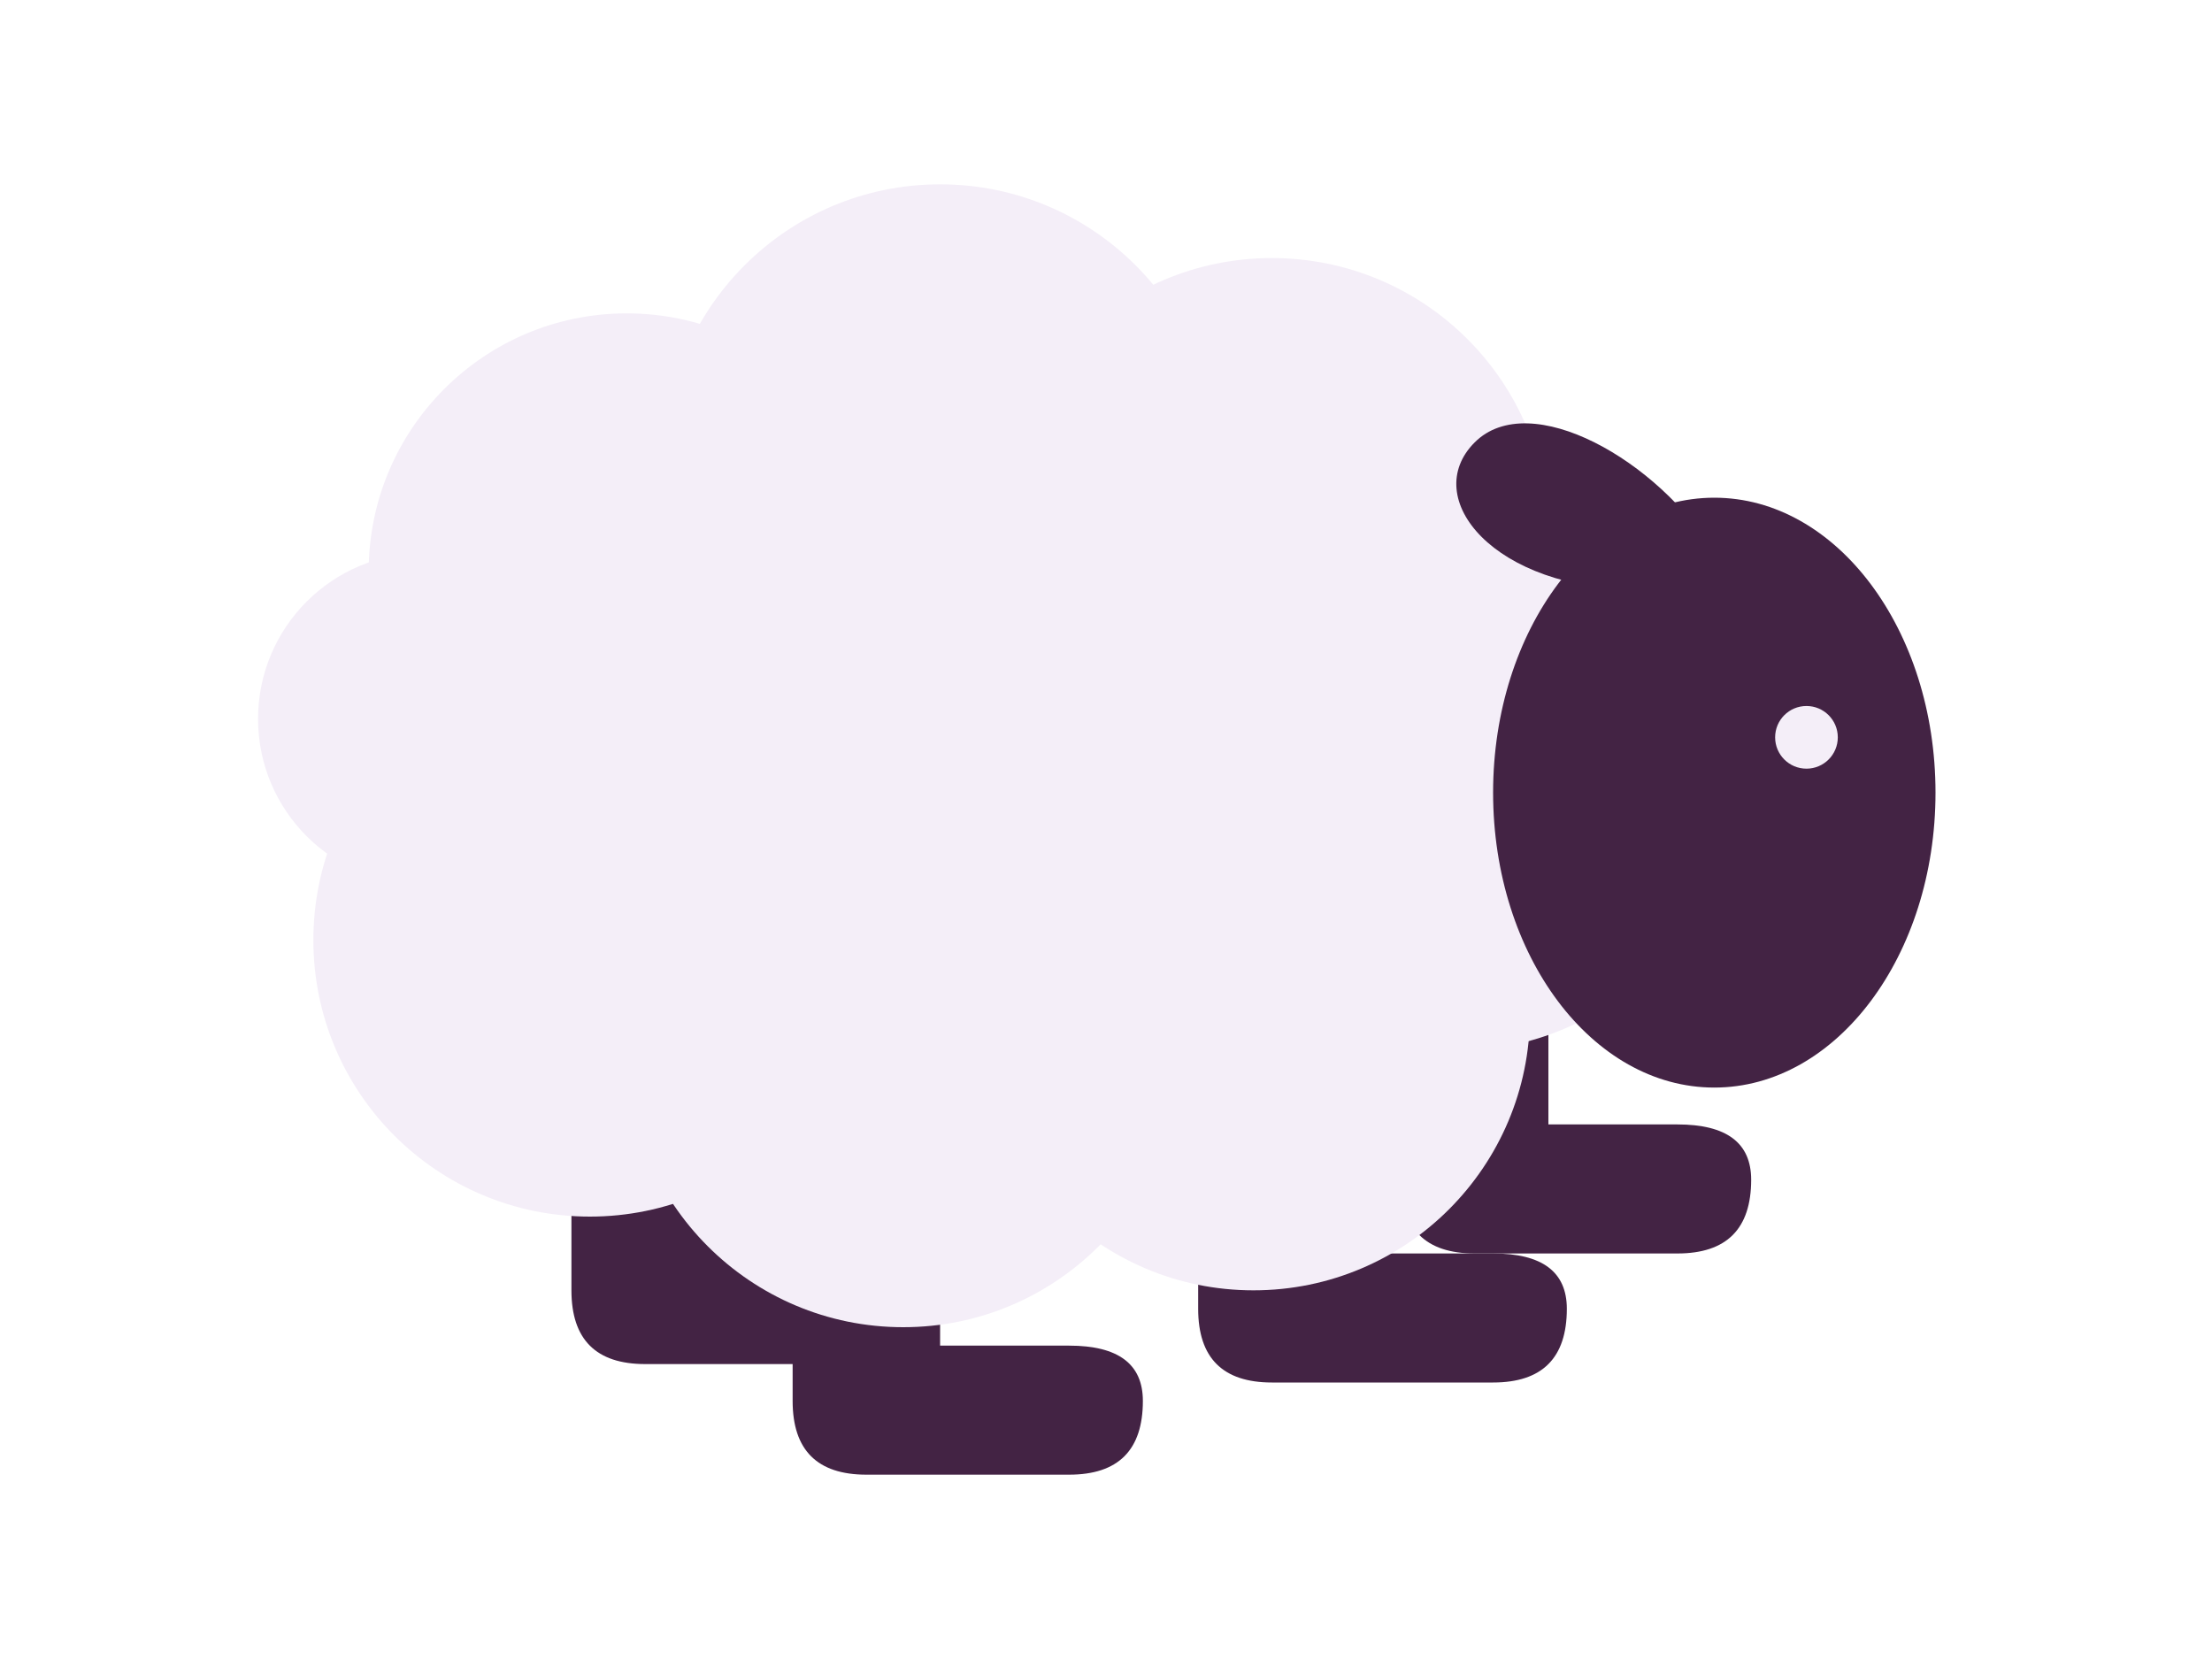
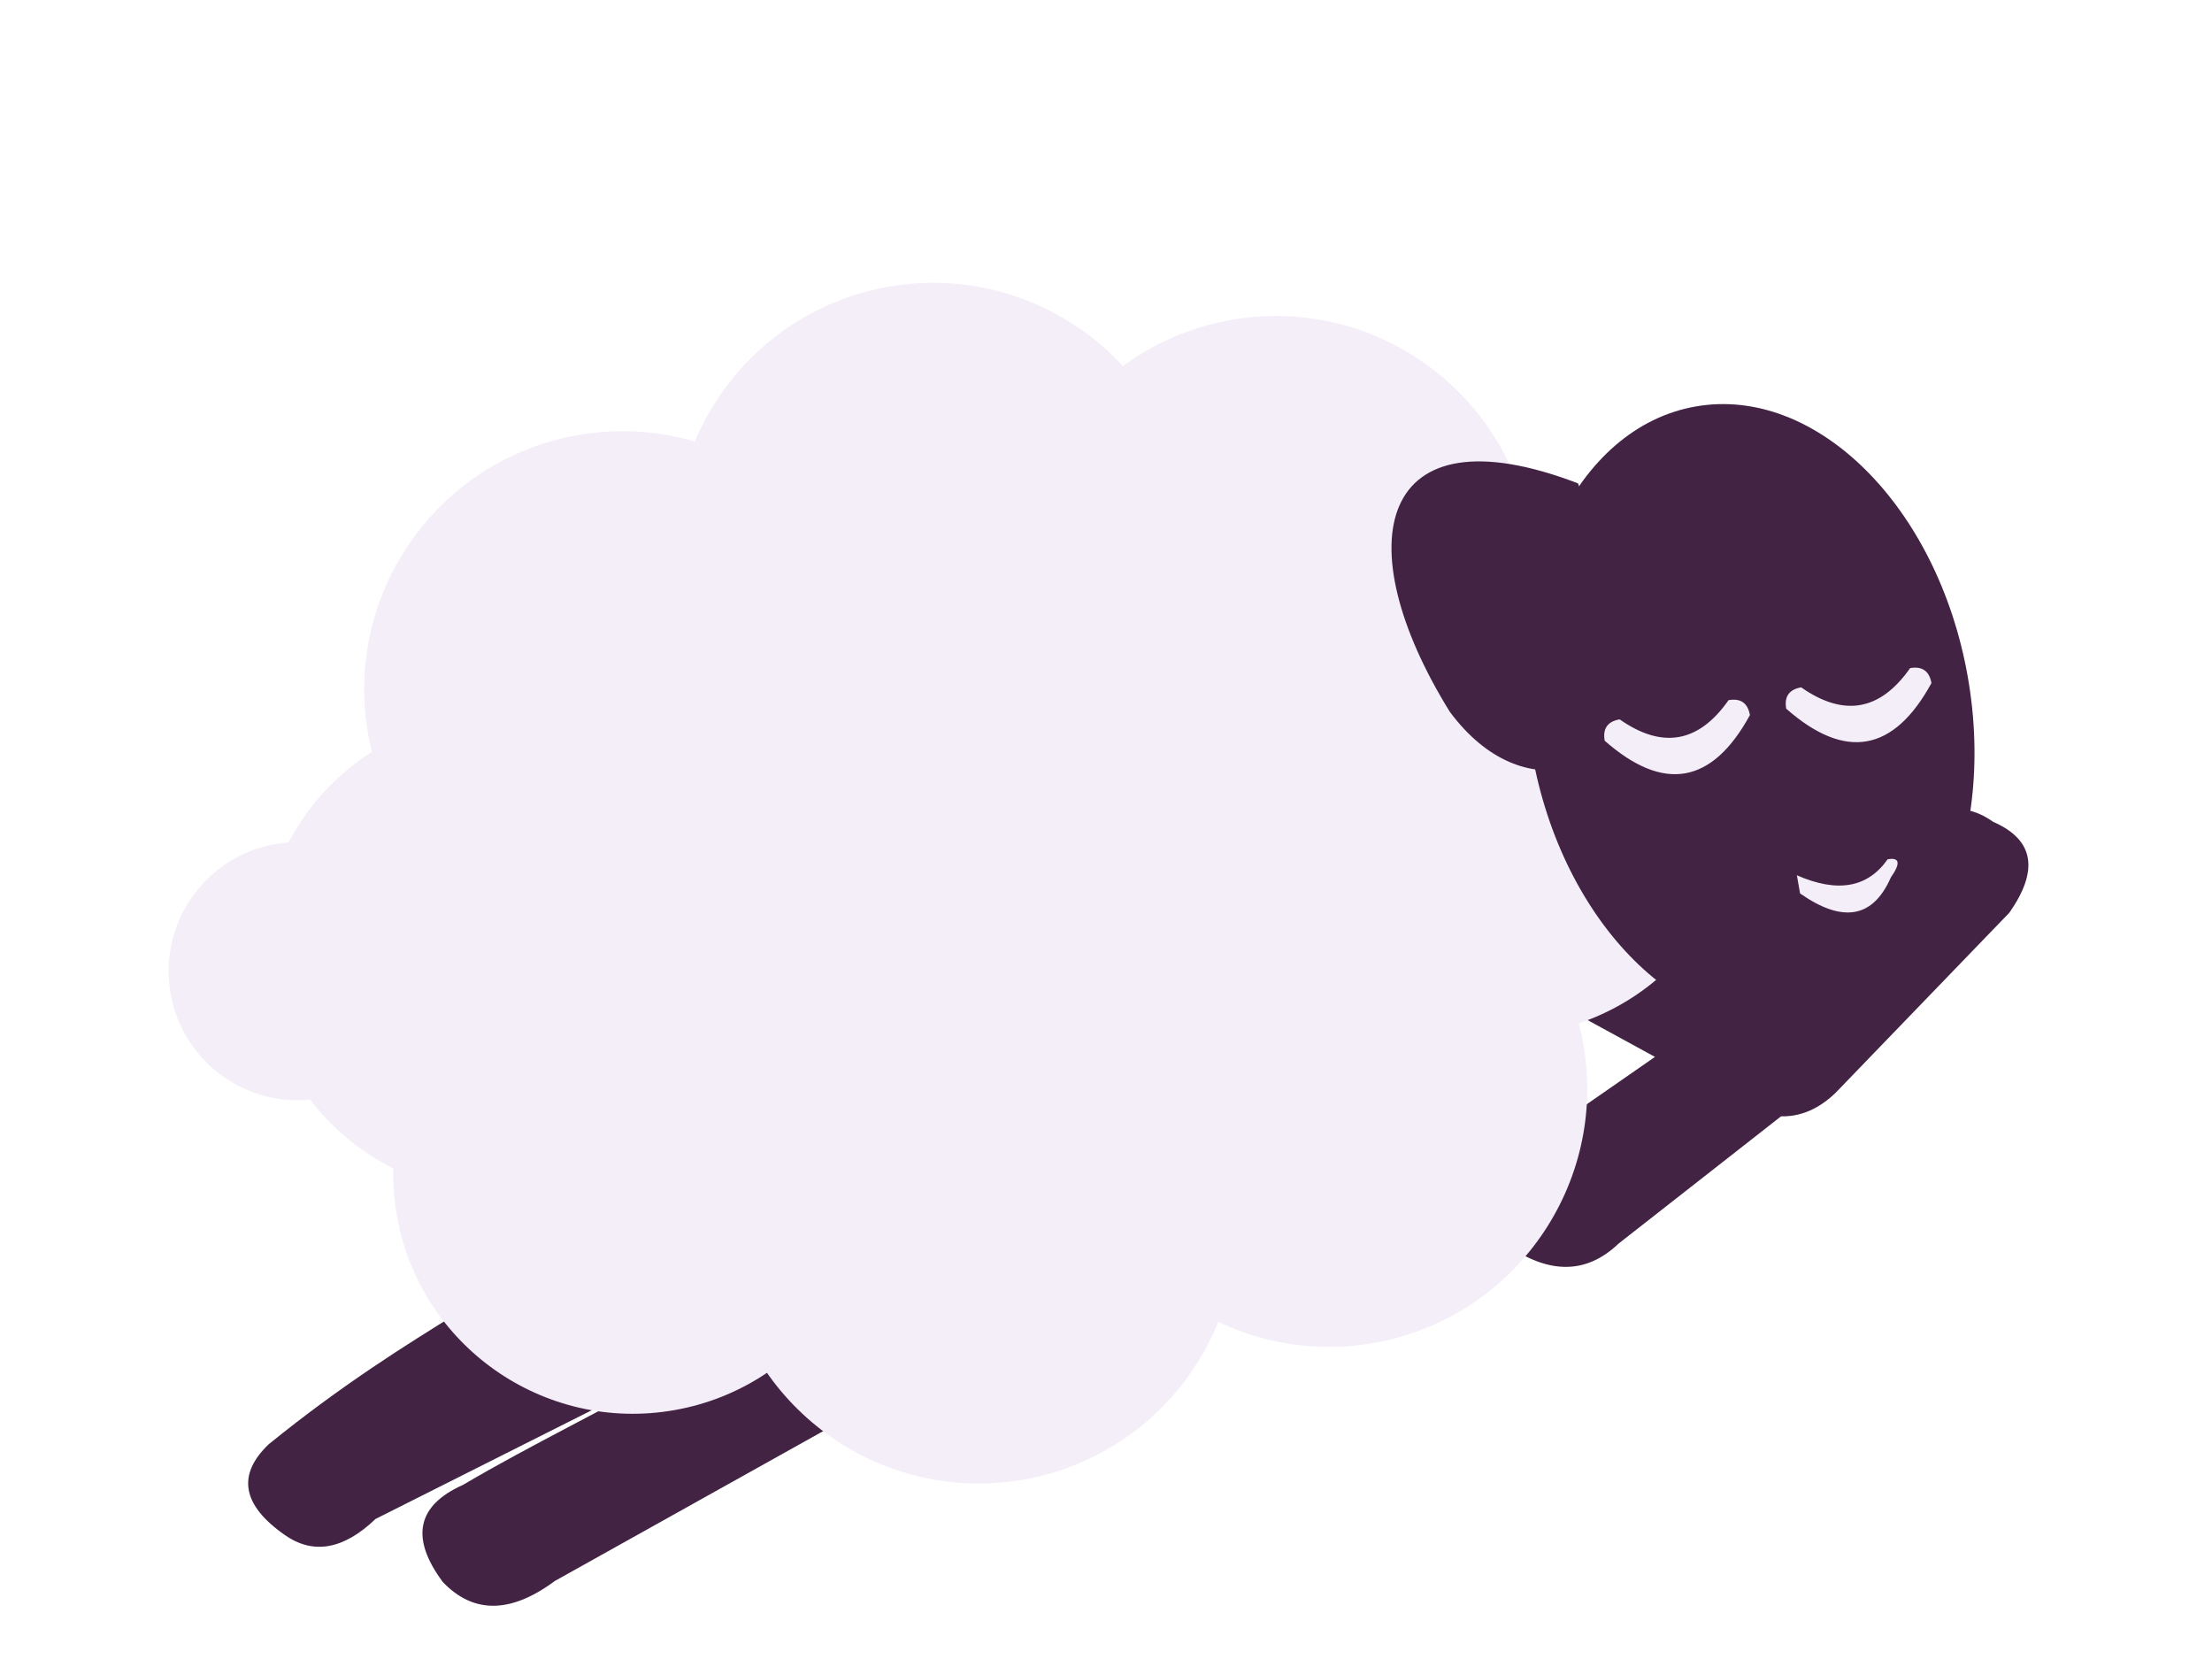
- <svg xmlns="http://www.w3.org/2000/svg" viewBox="0 0 120 90">
-   <g fill="#432344">
-     <path d="M 34 54 Q 31 54 31 58 L 31 70 Q 31 74 35 74 L 47 74 Q 51 74 51 70 Q 51 67 47 67 L 39 67 L 39 58 Q 39 54 34 54 Z" />
-     <path d="M 47 57 Q 43 57 43 61 L 43 76 Q 43 80 47 80 L 58 80 Q 62 80 62 76 Q 62 73 58 73 L 51 73 L 51 61 Q 51 57 47 57 Z" />
-     <path d="M 69 55 Q 65 55 65 59 L 65 71 Q 65 75 69 75 L 81 75 Q 85 75 85 71 Q 85 68 81 68 L 73 68 L 73 59 Q 73 55 69 55 Z" />
-     <path d="M 80 52 Q 76 52 76 56 L 76 64 Q 76 68 80 68 L 91 68 Q 95 68 95 64 Q 95 61 91 61 L 84 61 L 84 56 Q 84 52 80 52 Z" />
+ <svg xmlns="http://www.w3.org/2000/svg" width="120" height="90" viewBox="0 0 120 90">
+   <g id="jump-pose" transform="rotate(-10 60 48)">
+     <g id="legs">
+       <path d="M 29 61 C 25 64 19 65 10 70 Q 7 72 10 75 Q 12 77 15 75 L 35 69 Z M 43 64 C 38 69 28 71 20 74 Q 16 75 18 79 Q 20 82 24 80 L 47 72 Z M 68 61 L 78 71 Q 81 74 84 72 L 99 64 Q 102 62 100 59 Q 98 57 95 59 L 82 65 L 75 57 Z M 81 57 L 91 65 Q 94 68 97 66 L 108 58 Q 111 55 108 53 Q 106 51 104 53 L 94 59 L 87 53 Z" fill="#432344" />
+     </g>
+     <g id="wool">
+       <ellipse cx="54" cy="48" rx="32" ry="23" fill="#F4EEF8" />
+       <circle cx="27" cy="46" r="13" fill="#F4EEF8" />
+       <circle cx="36" cy="33" r="14" fill="#F4EEF8" />
+       <circle cx="54" cy="28" r="14" fill="#F4EEF8" />
+       <circle cx="72" cy="33" r="14" fill="#F4EEF8" />
+       <circle cx="82" cy="47" r="13" fill="#F4EEF8" />
+       <circle cx="70" cy="61" r="14" fill="#F4EEF8" />
+       <circle cx="50" cy="65" r="14" fill="#F4EEF8" />
+       <circle cx="32" cy="59" r="13" fill="#F4EEF8" />
+       <circle cx="16" cy="45" r="7" fill="#F4EEF8" />
+     </g>
+     <g id="face">
+       <ellipse cx="96" cy="45" rx="12" ry="17" fill="#432344" />
+       <path d="M 89 31 C 79 25 76 32 80 42 C 83 48 89 47 91 42 Z" fill="#432344" />
+       <path d="M 89 44 Q 92 47 95 44 Q 96 44 96 45 Q 92 50 88 45 Q 88 44 89 44 Z M 99 44 Q 102 47 105 44 Q 106 44 106 45 Q 102 50 98 45 Q 98 44 99 44 Z" fill="#F4EEF8" />
+       <path d="M 97 54 Q 100 56 102 54 Q 103 54 102 55 Q 100 58 97 55 Z" fill="#F4EEF8" />
+     </g>
  </g>
-   <g fill="#F4EEF8">
-     <circle cx="23" cy="39" r="9" />
-     <circle cx="34" cy="31" r="14" />
-     <circle cx="51" cy="25" r="15" />
-     <circle cx="69" cy="29" r="15" />
-     <circle cx="79" cy="42" r="15" />
-     <circle cx="68" cy="55" r="15" />
-     <circle cx="49" cy="57" r="15" />
-     <circle cx="32" cy="51" r="15" />
-     <ellipse cx="52" cy="43" rx="29" ry="22" />
-   </g>
-   <ellipse cx="93" cy="43" rx="12" ry="16" fill="#432344" />
-   <path d="M 89 32 C 81 32 77 27 80 24 C 83 21 90 25 93 30 Z" fill="#432344" />
-   <circle cx="98" cy="40" r="1.7" fill="#F4EEF8" />
</svg>
